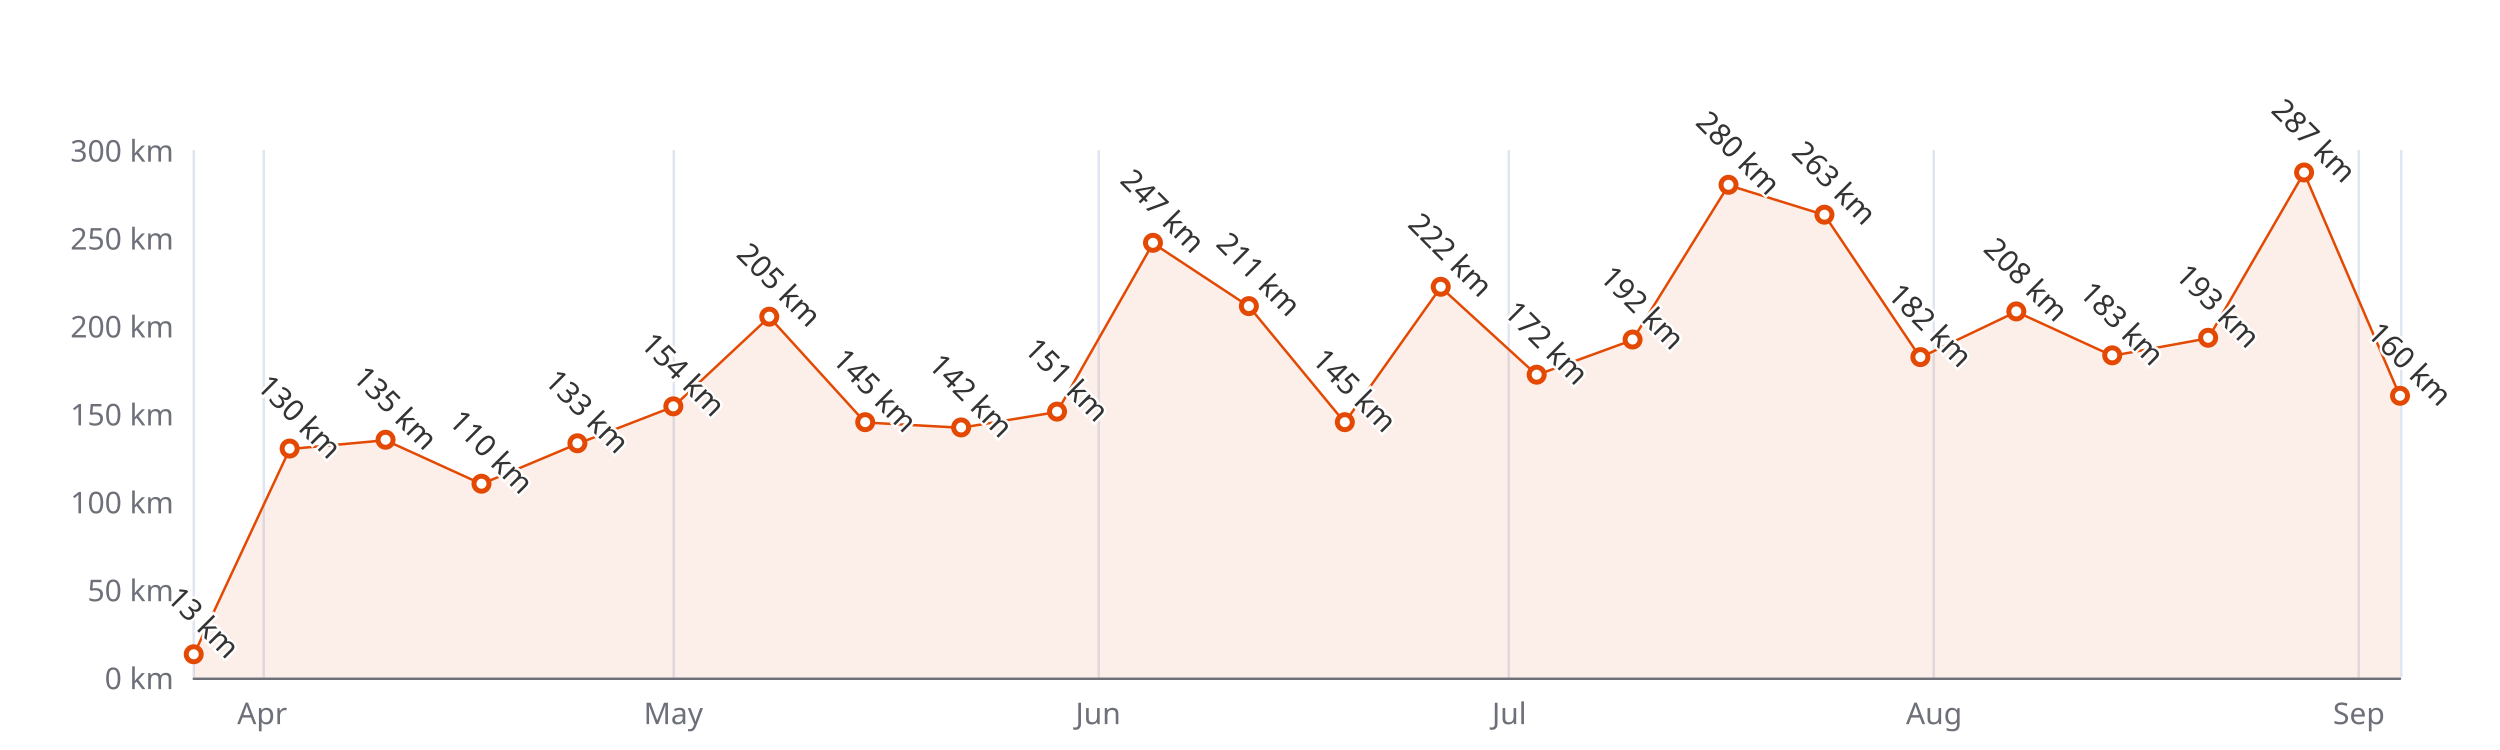
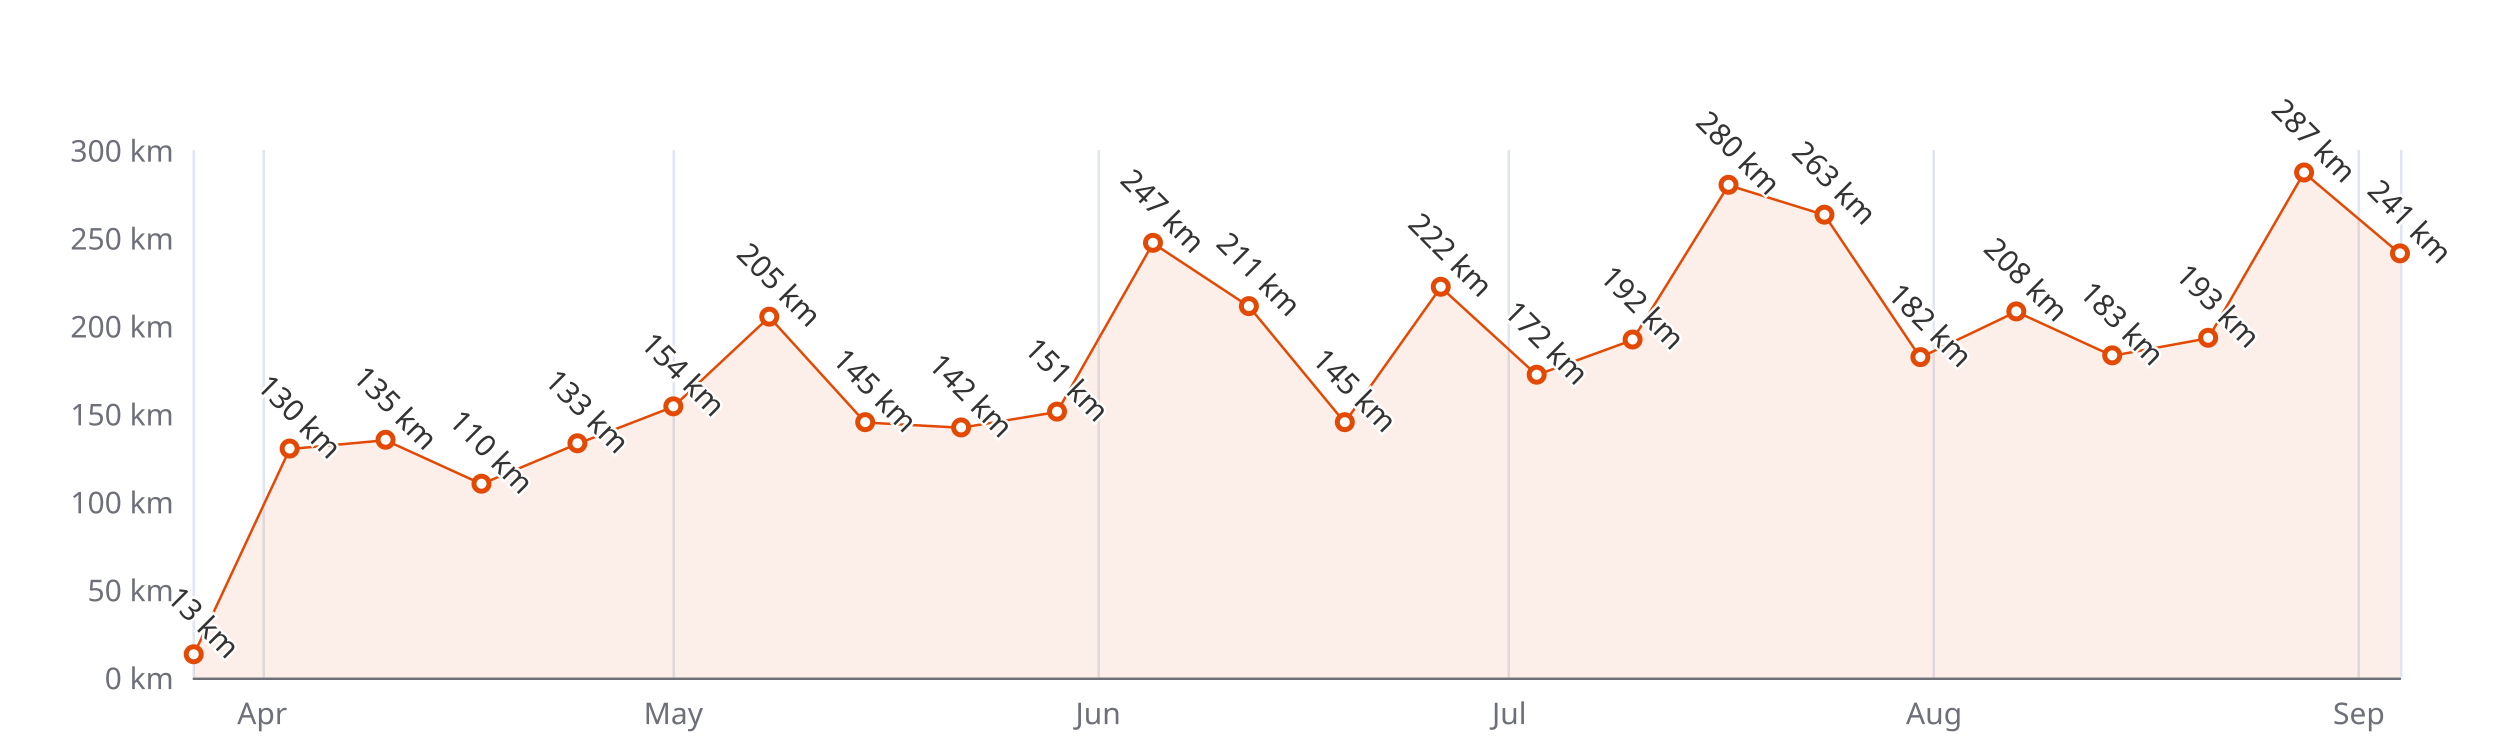
<svg xmlns="http://www.w3.org/2000/svg" width="1000" height="300" version="1.1" baseProfile="full" viewBox="0 0 1000 300">
  <rect width="1000" height="300" x="0" y="0" id="0" fill="#ffffff" />
  <path d="M77.5 60L77.5 271" fill="none" stroke="#E0E6F1" />
  <path d="M105.5 60L105.5 271" fill="none" stroke="#E0E6F1" />
  <path d="M269.5 60L269.5 271" fill="none" stroke="#E0E6F1" />
  <path d="M439.5 60L439.5 271" fill="none" stroke="#E0E6F1" />
  <path d="M603.5 60L603.5 271" fill="none" stroke="#E0E6F1" />
  <path d="M773.5 60L773.5 271" fill="none" stroke="#E0E6F1" />
  <path d="M943.5 60L943.5 271" fill="none" stroke="#E0E6F1" />
  <path d="M960.5 60L960.5 271" fill="none" stroke="#E0E6F1" />
  <path d="M77.5 271.5L960 271.5" fill="none" stroke="#6E7079" stroke-linecap="round" />
  <text dominant-baseline="central" text-anchor="end" style="font-size:12px;font-family:sans-serif;" xml:space="preserve" transform="translate(69.48 271)" fill="#6E7079">0 km</text>
  <text dominant-baseline="central" text-anchor="end" style="font-size:12px;font-family:sans-serif;" xml:space="preserve" transform="translate(69.48 235.8333)" fill="#6E7079">50 km</text>
  <text dominant-baseline="central" text-anchor="end" style="font-size:12px;font-family:sans-serif;" xml:space="preserve" transform="translate(69.48 200.6667)" fill="#6E7079">100 km</text>
  <text dominant-baseline="central" text-anchor="end" style="font-size:12px;font-family:sans-serif;" xml:space="preserve" transform="translate(69.48 165.5)" fill="#6E7079">150 km</text>
  <text dominant-baseline="central" text-anchor="end" style="font-size:12px;font-family:sans-serif;" xml:space="preserve" transform="translate(69.48 130.3333)" fill="#6E7079">200 km</text>
  <text dominant-baseline="central" text-anchor="end" style="font-size:12px;font-family:sans-serif;" xml:space="preserve" transform="translate(69.48 95.1667)" fill="#6E7079">250 km</text>
  <text dominant-baseline="central" text-anchor="end" style="font-size:12px;font-family:sans-serif;" xml:space="preserve" transform="translate(69.48 60)" fill="#6E7079">300 km</text>
  <text dominant-baseline="central" text-anchor="middle" style="font: normal normal 12px sans-serif" y="6" transform="translate(104.8875 279)" fill="#6E7079">Apr</text>
  <text dominant-baseline="central" text-anchor="middle" style="font: normal normal 12px sans-serif" y="6" transform="translate(269.3322 279)" fill="#6E7079">May</text>
  <text dominant-baseline="central" text-anchor="middle" style="font: normal normal 12px sans-serif" y="6" transform="translate(439.2584 279)" fill="#6E7079">Jun</text>
  <text dominant-baseline="central" text-anchor="middle" style="font: normal normal 12px sans-serif" y="6" transform="translate(603.7031 279)" fill="#6E7079">Jul</text>
  <text dominant-baseline="central" text-anchor="middle" style="font: normal normal 12px sans-serif" y="6" transform="translate(773.6293 279)" fill="#6E7079">Aug</text>
  <text dominant-baseline="central" text-anchor="middle" style="font: normal normal 12px sans-serif" y="6" transform="translate(943.5555 279)" fill="#6E7079">Sep</text>
  <g clip-path="url(#zr0-c0)">
-     <path d="M77.5 261.9L115.9 179.6L154.2 176.1L192.6 193.6L231 177.5L269.3 162.7L307.7 126.8L346.1 169L384.4 171.1L422.8 164.8L461.2 97.3L499.6 122.6L537.9 169L576.3 114.9L614.7 150L653 136L691.4 74.1L729.8 86L768.1 143L806.5 124.7L844.9 142.3L883.3 135.3L921.6 69.1L960 158.5L960 271L921.6 271L883.3 271L844.9 271L806.5 271L768.1 271L729.8 271L691.4 271L653 271L614.7 271L576.3 271L537.9 271L499.6 271L461.2 271L422.8 271L384.4 271L346.1 271L307.7 271L269.3 271L231 271L192.6 271L154.2 271L115.9 271L77.5 271Z" fill="rgb(227,73,2)" fill-opacity="0.09" />
-     <path d="M77.5 261.9L115.9 179.6L154.2 176.1L192.6 193.6L231 177.5L269.3 162.7L307.7 126.8L346.1 169L384.4 171.1L422.8 164.8L461.2 97.3L499.6 122.6L537.9 169L576.3 114.9L614.7 150L653 136L691.4 74.1L729.8 86L768.1 143L806.5 124.7L844.9 142.3L883.3 135.3L921.6 69.1L960 158.5" fill="none" stroke="#E34902" stroke-linejoin="bevel" />
+     <path d="M77.5 261.9L115.9 179.6L154.2 176.1L192.6 193.6L231 177.5L269.3 162.7L307.7 126.8L346.1 169L384.4 171.1L422.8 164.8L461.2 97.3L499.6 122.6L537.9 169L576.3 114.9L614.7 150L653 136L691.4 74.1L729.8 86L768.1 143L806.5 124.7L844.9 142.3L883.3 135.3L921.6 69.1L960 101.5L960 271L921.6 271L883.3 271L844.9 271L806.5 271L768.1 271L729.8 271L691.4 271L653 271L614.7 271L576.3 271L537.9 271L499.6 271L461.2 271L422.8 271L384.4 271L346.1 271L307.7 271L269.3 271L231 271L192.6 271L154.2 271L115.9 271L77.5 271Z" fill="rgb(227,73,2)" fill-opacity="0.09" />
+     <path d="M77.5 261.9L115.9 179.6L154.2 176.1L192.6 193.6L231 177.5L269.3 162.7L307.7 126.8L346.1 169L384.4 171.1L422.8 164.8L461.2 97.3L499.6 122.6L537.9 169L576.3 114.9L614.7 150L653 136L691.4 74.1L729.8 86L768.1 143L806.5 124.7L844.9 142.3L883.3 135.3L921.6 69.1L960 101.5" fill="none" stroke="#E34902" stroke-linejoin="bevel" />
  </g>
  <path d="M1 0A1 1 0 1 1 1 -0.1A1 1 0 0 1 1 0" transform="matrix(3,0,0,3,77.48,261.8567)" fill="#fff" stroke="#E34902" stroke-width="0.667" />
  <path d="M1 0A1 1 0 1 1 1 -0.1A1 1 0 0 1 1 0" transform="matrix(3,0,0,3,115.8504,179.5667)" fill="#fff" stroke="#E34902" stroke-width="0.667" />
  <path d="M1 0A1 1 0 1 1 1 -0.1A1 1 0 0 1 1 0" transform="matrix(3,0,0,3,154.2209,176.05)" fill="#fff" stroke="#E34902" stroke-width="0.667" />
  <path d="M1 0A1 1 0 1 1 1 -0.1A1 1 0 0 1 1 0" transform="matrix(3,0,0,3,192.5913,193.6333)" fill="#fff" stroke="#E34902" stroke-width="0.667" />
  <path d="M1 0A1 1 0 1 1 1 -0.1A1 1 0 0 1 1 0" transform="matrix(3,0,0,3,230.9617,177.4567)" fill="#fff" stroke="#E34902" stroke-width="0.667" />
  <path d="M1 0A1 1 0 1 1 1 -0.1A1 1 0 0 1 1 0" transform="matrix(3,0,0,3,269.3322,162.6867)" fill="#fff" stroke="#E34902" stroke-width="0.667" />
  <path d="M1 0A1 1 0 1 1 1 -0.1A1 1 0 0 1 1 0" transform="matrix(3,0,0,3,307.7026,126.8167)" fill="#fff" stroke="#E34902" stroke-width="0.667" />
  <path d="M1 0A1 1 0 1 1 1 -0.1A1 1 0 0 1 1 0" transform="matrix(3,0,0,3,346.073,169.0167)" fill="#fff" stroke="#E34902" stroke-width="0.667" />
  <path d="M1 0A1 1 0 1 1 1 -0.1A1 1 0 0 1 1 0" transform="matrix(3,0,0,3,384.4435,171.1267)" fill="#fff" stroke="#E34902" stroke-width="0.667" />
  <path d="M1 0A1 1 0 1 1 1 -0.1A1 1 0 0 1 1 0" transform="matrix(3,0,0,3,422.8139,164.7967)" fill="#fff" stroke="#E34902" stroke-width="0.667" />
  <path d="M1 0A1 1 0 1 1 1 -0.1A1 1 0 0 1 1 0" transform="matrix(3,0,0,3,461.1844,97.2767)" fill="#fff" stroke="#E34902" stroke-width="0.667" />
  <path d="M1 0A1 1 0 1 1 1 -0.1A1 1 0 0 1 1 0" transform="matrix(3,0,0,3,499.5548,122.5967)" fill="#fff" stroke="#E34902" stroke-width="0.667" />
  <path d="M1 0A1 1 0 1 1 1 -0.1A1 1 0 0 1 1 0" transform="matrix(3,0,0,3,537.9252,169.0167)" fill="#fff" stroke="#E34902" stroke-width="0.667" />
  <path d="M1 0A1 1 0 1 1 1 -0.1A1 1 0 0 1 1 0" transform="matrix(3,0,0,3,576.2957,114.86)" fill="#fff" stroke="#E34902" stroke-width="0.667" />
  <path d="M1 0A1 1 0 1 1 1 -0.1A1 1 0 0 1 1 0" transform="matrix(3,0,0,3,614.6661,150.0267)" fill="#fff" stroke="#E34902" stroke-width="0.667" />
  <path d="M1 0A1 1 0 1 1 1 -0.1A1 1 0 0 1 1 0" transform="matrix(3,0,0,3,653.0365,135.96)" fill="#fff" stroke="#E34902" stroke-width="0.667" />
  <path d="M1 0A1 1 0 1 1 1 -0.1A1 1 0 0 1 1 0" transform="matrix(3,0,0,3,691.407,74.0667)" fill="#fff" stroke="#E34902" stroke-width="0.667" />
  <path d="M1 0A1 1 0 1 1 1 -0.1A1 1 0 0 1 1 0" transform="matrix(3,0,0,3,729.7774,86.0233)" fill="#fff" stroke="#E34902" stroke-width="0.667" />
  <path d="M1 0A1 1 0 1 1 1 -0.1A1 1 0 0 1 1 0" transform="matrix(3,0,0,3,768.1478,142.9933)" fill="#fff" stroke="#E34902" stroke-width="0.667" />
  <path d="M1 0A1 1 0 1 1 1 -0.1A1 1 0 0 1 1 0" transform="matrix(3,0,0,3,806.5182,124.7067)" fill="#fff" stroke="#E34902" stroke-width="0.667" />
  <path d="M1 0A1 1 0 1 1 1 -0.1A1 1 0 0 1 1 0" transform="matrix(3,0,0,3,844.8887,142.29)" fill="#fff" stroke="#E34902" stroke-width="0.667" />
  <path d="M1 0A1 1 0 1 1 1 -0.1A1 1 0 0 1 1 0" transform="matrix(3,0,0,3,883.2592,135.2567)" fill="#fff" stroke="#E34902" stroke-width="0.667" />
  <path d="M1 0A1 1 0 1 1 1 -0.1A1 1 0 0 1 1 0" transform="matrix(3,0,0,3,921.6296,69.1433)" fill="#fff" stroke="#E34902" stroke-width="0.667" />
-   <path d="M1 0A1 1 0 1 1 1 -0.1A1 1 0 0 1 1 0" transform="matrix(3,0,0,3,960,158.4667)" fill="#fff" stroke="#E34902" stroke-width="0.667" />
+   <path d="M1 0A1 1 0 1 1 1 -0.1A1 1 0 0 1 1 0" transform="matrix(3,0,0,3,960,101.4967)" fill="#fff" stroke="#E34902" stroke-width="0.667" />
  <text dominant-baseline="central" text-anchor="middle" style="font-size:12px;font-family:sans-serif;" xml:space="preserve" y="-6" transform="matrix(0.707,0.707,-0.707,0.707,77.48,252.8567)" fill="#333" stroke="rgb(255,255,255)" stroke-width="2" paint-order="stroke" stroke-miterlimit="2">13 km</text>
  <text dominant-baseline="central" text-anchor="middle" style="font-size:12px;font-family:sans-serif;" xml:space="preserve" y="-6" transform="matrix(0.707,0.707,-0.707,0.707,115.8504,170.5667)" fill="#333" stroke="rgb(255,255,255)" stroke-width="2" paint-order="stroke" stroke-miterlimit="2">130 km</text>
  <text dominant-baseline="central" text-anchor="middle" style="font-size:12px;font-family:sans-serif;" xml:space="preserve" y="-6" transform="matrix(0.707,0.707,-0.707,0.707,154.2209,167.05)" fill="#333" stroke="rgb(255,255,255)" stroke-width="2" paint-order="stroke" stroke-miterlimit="2">135 km</text>
  <text dominant-baseline="central" text-anchor="middle" style="font-size:12px;font-family:sans-serif;" xml:space="preserve" y="-6" transform="matrix(0.707,0.707,-0.707,0.707,192.5913,184.6333)" fill="#333" stroke="rgb(255,255,255)" stroke-width="2" paint-order="stroke" stroke-miterlimit="2">110 km</text>
  <text dominant-baseline="central" text-anchor="middle" style="font-size:12px;font-family:sans-serif;" xml:space="preserve" y="-6" transform="matrix(0.707,0.707,-0.707,0.707,230.9617,168.4567)" fill="#333" stroke="rgb(255,255,255)" stroke-width="2" paint-order="stroke" stroke-miterlimit="2">133 km</text>
  <text dominant-baseline="central" text-anchor="middle" style="font-size:12px;font-family:sans-serif;" xml:space="preserve" y="-6" transform="matrix(0.707,0.707,-0.707,0.707,269.3322,153.6867)" fill="#333" stroke="rgb(255,255,255)" stroke-width="2" paint-order="stroke" stroke-miterlimit="2">154 km</text>
  <text dominant-baseline="central" text-anchor="middle" style="font-size:12px;font-family:sans-serif;" xml:space="preserve" y="-6" transform="matrix(0.707,0.707,-0.707,0.707,307.7026,117.8167)" fill="#333" stroke="rgb(255,255,255)" stroke-width="2" paint-order="stroke" stroke-miterlimit="2">205 km</text>
  <text dominant-baseline="central" text-anchor="middle" style="font-size:12px;font-family:sans-serif;" xml:space="preserve" y="-6" transform="matrix(0.707,0.707,-0.707,0.707,346.073,160.0167)" fill="#333" stroke="rgb(255,255,255)" stroke-width="2" paint-order="stroke" stroke-miterlimit="2">145 km</text>
  <text dominant-baseline="central" text-anchor="middle" style="font-size:12px;font-family:sans-serif;" xml:space="preserve" y="-6" transform="matrix(0.707,0.707,-0.707,0.707,384.4435,162.1267)" fill="#333" stroke="rgb(255,255,255)" stroke-width="2" paint-order="stroke" stroke-miterlimit="2">142 km</text>
  <text dominant-baseline="central" text-anchor="middle" style="font-size:12px;font-family:sans-serif;" xml:space="preserve" y="-6" transform="matrix(0.707,0.707,-0.707,0.707,422.8139,155.7967)" fill="#333" stroke="rgb(255,255,255)" stroke-width="2" paint-order="stroke" stroke-miterlimit="2">151 km</text>
  <text dominant-baseline="central" text-anchor="middle" style="font-size:12px;font-family:sans-serif;" xml:space="preserve" y="-6" transform="matrix(0.707,0.707,-0.707,0.707,461.1844,88.2767)" fill="#333" stroke="rgb(255,255,255)" stroke-width="2" paint-order="stroke" stroke-miterlimit="2">247 km</text>
  <text dominant-baseline="central" text-anchor="middle" style="font-size:12px;font-family:sans-serif;" xml:space="preserve" y="-6" transform="matrix(0.707,0.707,-0.707,0.707,499.5548,113.5967)" fill="#333" stroke="rgb(255,255,255)" stroke-width="2" paint-order="stroke" stroke-miterlimit="2">211 km</text>
  <text dominant-baseline="central" text-anchor="middle" style="font-size:12px;font-family:sans-serif;" xml:space="preserve" y="-6" transform="matrix(0.707,0.707,-0.707,0.707,537.9252,160.0167)" fill="#333" stroke="rgb(255,255,255)" stroke-width="2" paint-order="stroke" stroke-miterlimit="2">145 km</text>
  <text dominant-baseline="central" text-anchor="middle" style="font-size:12px;font-family:sans-serif;" xml:space="preserve" y="-6" transform="matrix(0.707,0.707,-0.707,0.707,576.2957,105.86)" fill="#333" stroke="rgb(255,255,255)" stroke-width="2" paint-order="stroke" stroke-miterlimit="2">222 km</text>
  <text dominant-baseline="central" text-anchor="middle" style="font-size:12px;font-family:sans-serif;" xml:space="preserve" y="-6" transform="matrix(0.707,0.707,-0.707,0.707,614.6661,141.0267)" fill="#333" stroke="rgb(255,255,255)" stroke-width="2" paint-order="stroke" stroke-miterlimit="2">172 km</text>
  <text dominant-baseline="central" text-anchor="middle" style="font-size:12px;font-family:sans-serif;" xml:space="preserve" y="-6" transform="matrix(0.707,0.707,-0.707,0.707,653.0365,126.96)" fill="#333" stroke="rgb(255,255,255)" stroke-width="2" paint-order="stroke" stroke-miterlimit="2">192 km</text>
  <text dominant-baseline="central" text-anchor="middle" style="font-size:12px;font-family:sans-serif;" xml:space="preserve" y="-6" transform="matrix(0.707,0.707,-0.707,0.707,691.407,65.0667)" fill="#333" stroke="rgb(255,255,255)" stroke-width="2" paint-order="stroke" stroke-miterlimit="2">280 km</text>
  <text dominant-baseline="central" text-anchor="middle" style="font-size:12px;font-family:sans-serif;" xml:space="preserve" y="-6" transform="matrix(0.707,0.707,-0.707,0.707,729.7774,77.0233)" fill="#333" stroke="rgb(255,255,255)" stroke-width="2" paint-order="stroke" stroke-miterlimit="2">263 km</text>
  <text dominant-baseline="central" text-anchor="middle" style="font-size:12px;font-family:sans-serif;" xml:space="preserve" y="-6" transform="matrix(0.707,0.707,-0.707,0.707,768.1478,133.9933)" fill="#333" stroke="rgb(255,255,255)" stroke-width="2" paint-order="stroke" stroke-miterlimit="2">182 km</text>
  <text dominant-baseline="central" text-anchor="middle" style="font-size:12px;font-family:sans-serif;" xml:space="preserve" y="-6" transform="matrix(0.707,0.707,-0.707,0.707,806.5182,115.7067)" fill="#333" stroke="rgb(255,255,255)" stroke-width="2" paint-order="stroke" stroke-miterlimit="2">208 km</text>
  <text dominant-baseline="central" text-anchor="middle" style="font-size:12px;font-family:sans-serif;" xml:space="preserve" y="-6" transform="matrix(0.707,0.707,-0.707,0.707,844.8887,133.29)" fill="#333" stroke="rgb(255,255,255)" stroke-width="2" paint-order="stroke" stroke-miterlimit="2">183 km</text>
  <text dominant-baseline="central" text-anchor="middle" style="font-size:12px;font-family:sans-serif;" xml:space="preserve" y="-6" transform="matrix(0.707,0.707,-0.707,0.707,883.2592,126.2567)" fill="#333" stroke="rgb(255,255,255)" stroke-width="2" paint-order="stroke" stroke-miterlimit="2">193 km</text>
  <text dominant-baseline="central" text-anchor="middle" style="font-size:12px;font-family:sans-serif;" xml:space="preserve" y="-6" transform="matrix(0.707,0.707,-0.707,0.707,921.6296,60.1433)" fill="#333" stroke="rgb(255,255,255)" stroke-width="2" paint-order="stroke" stroke-miterlimit="2">287 km</text>
-   <text dominant-baseline="central" text-anchor="middle" style="font-size:12px;font-family:sans-serif;" xml:space="preserve" y="-6" transform="matrix(0.707,0.707,-0.707,0.707,960,149.4667)" fill="#333" stroke="rgb(255,255,255)" stroke-width="2" paint-order="stroke" stroke-miterlimit="2">160 km</text>
+   <text dominant-baseline="central" text-anchor="middle" style="font-size:12px;font-family:sans-serif;" xml:space="preserve" y="-6" transform="matrix(0.707,0.707,-0.707,0.707,960,92.4967)" fill="#333" stroke="rgb(255,255,255)" stroke-width="2" paint-order="stroke" stroke-miterlimit="2">241 km</text>
  <defs>
    <clipPath id="zr0-c0">
      <path d="M76 59.5l884 0l0 212l-884 0Z" fill="#000" />
    </clipPath>
  </defs>
</svg>
